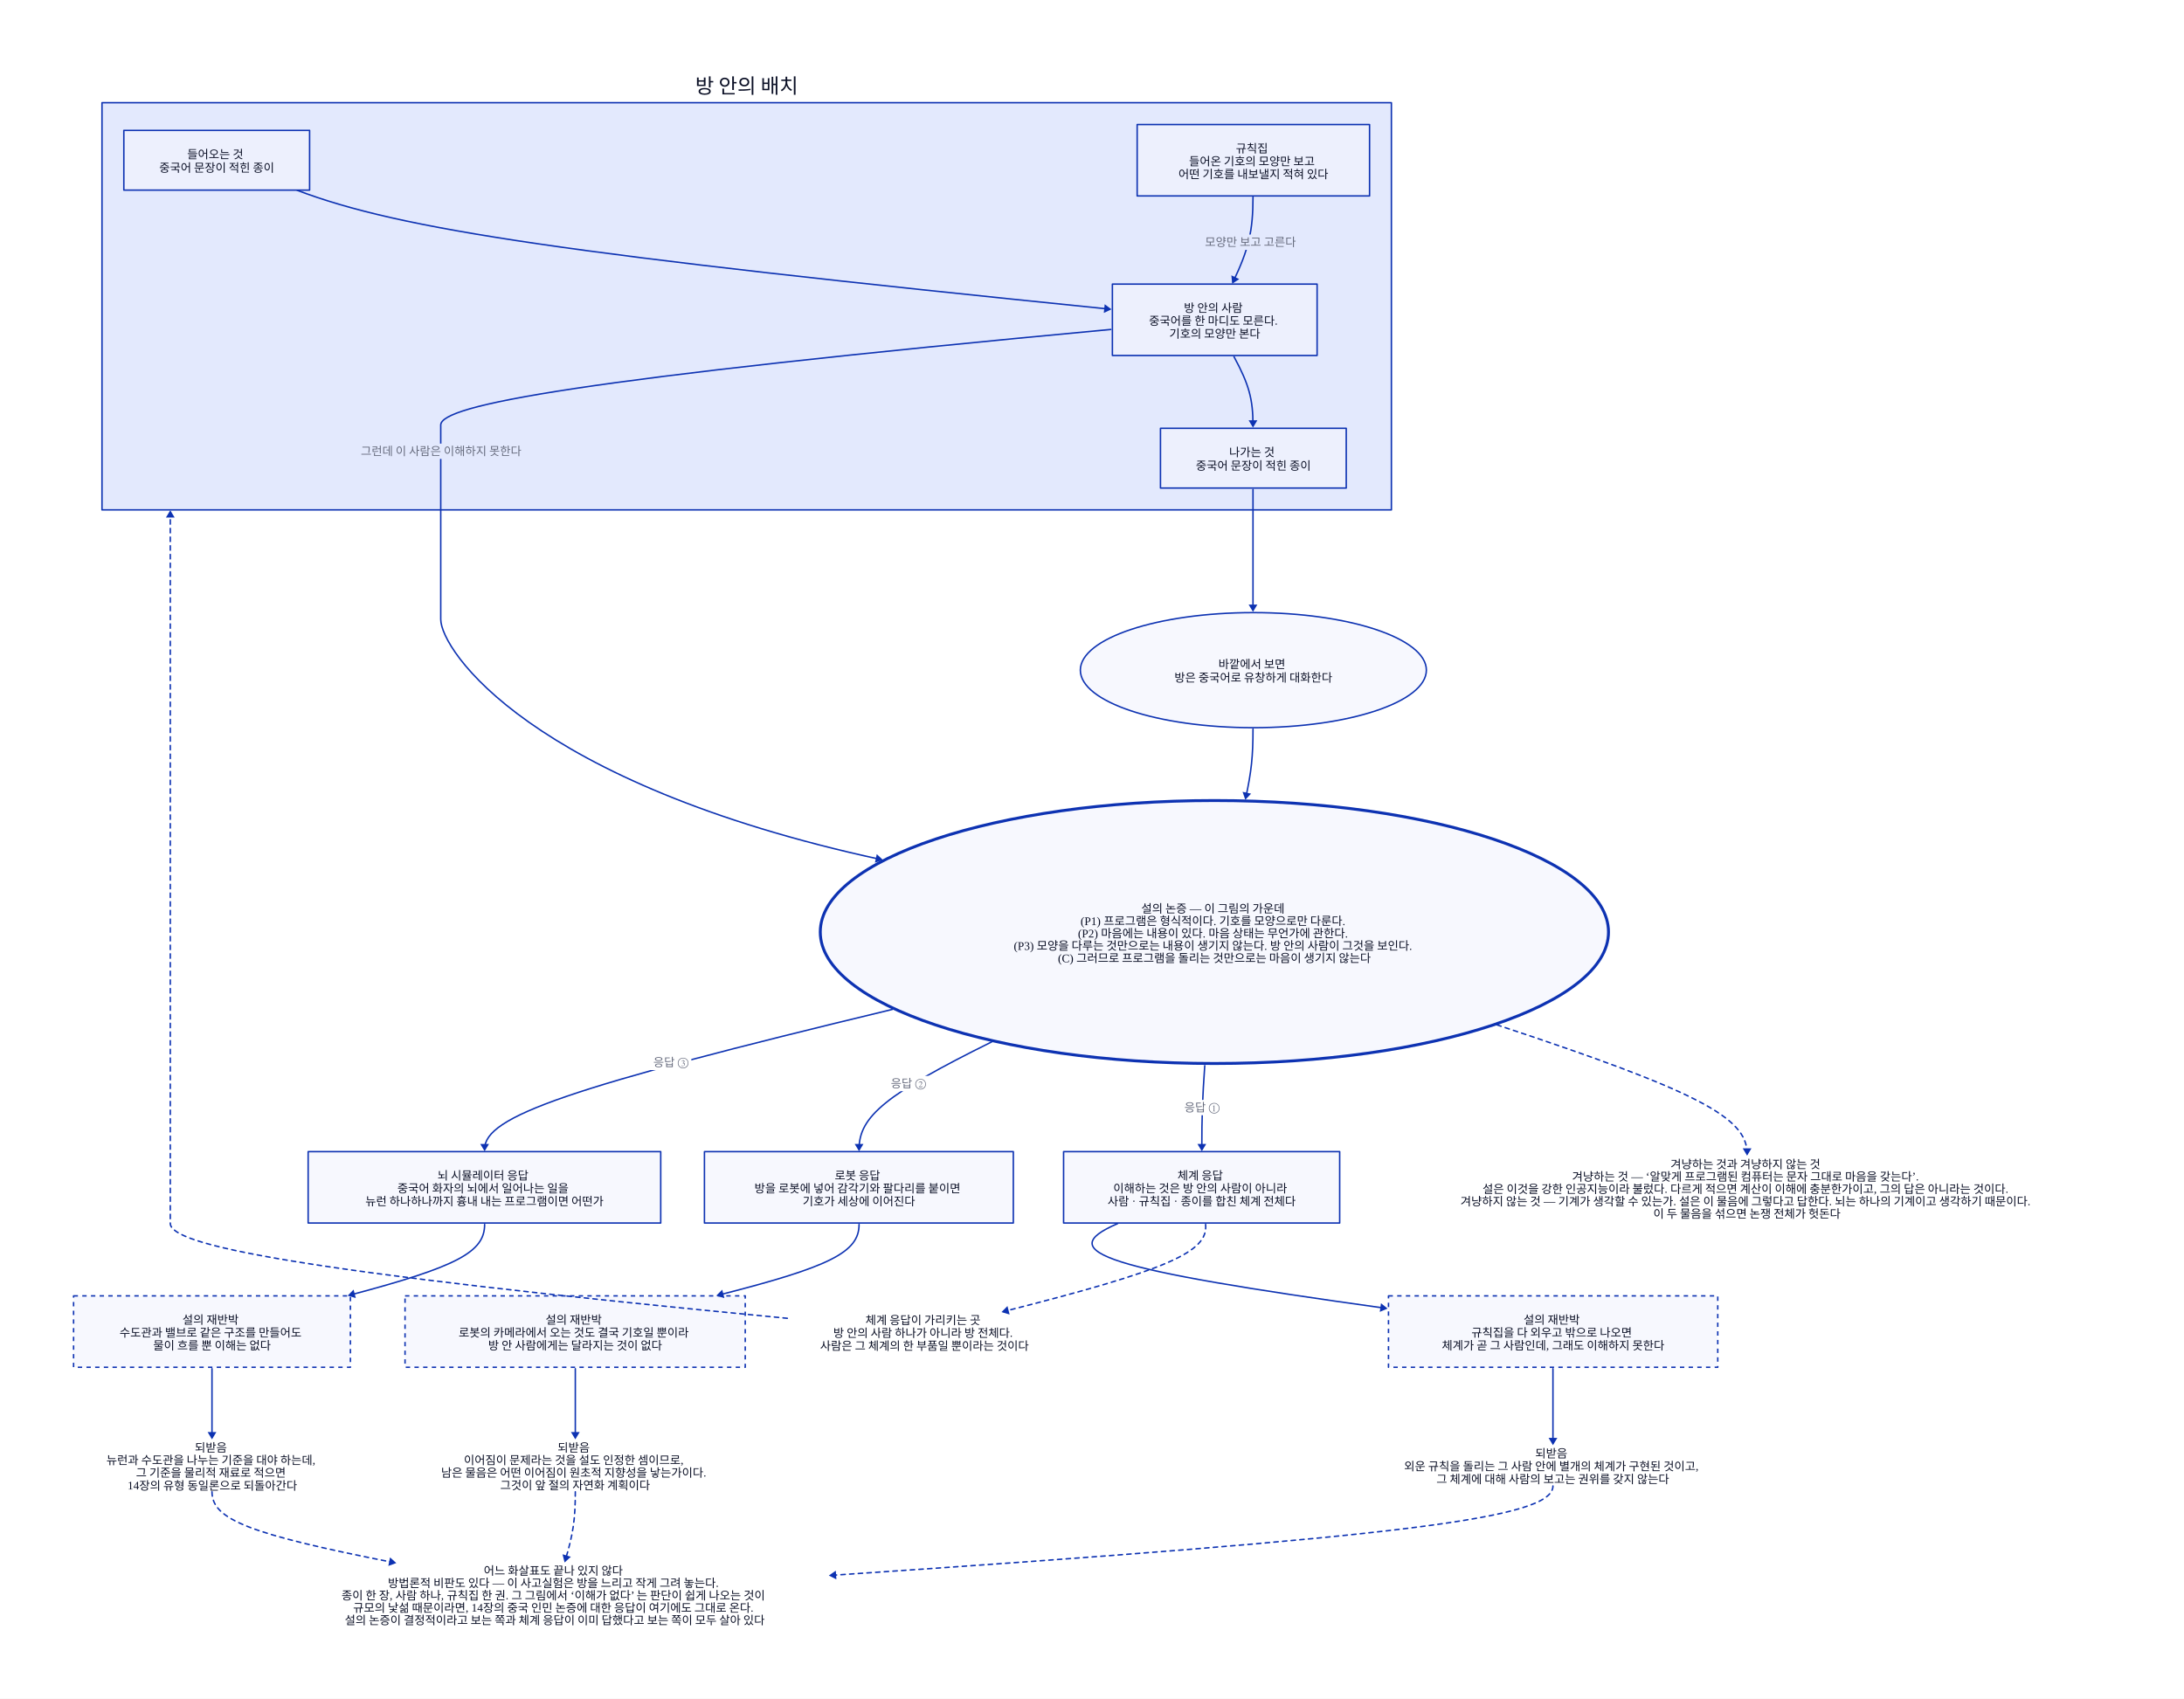
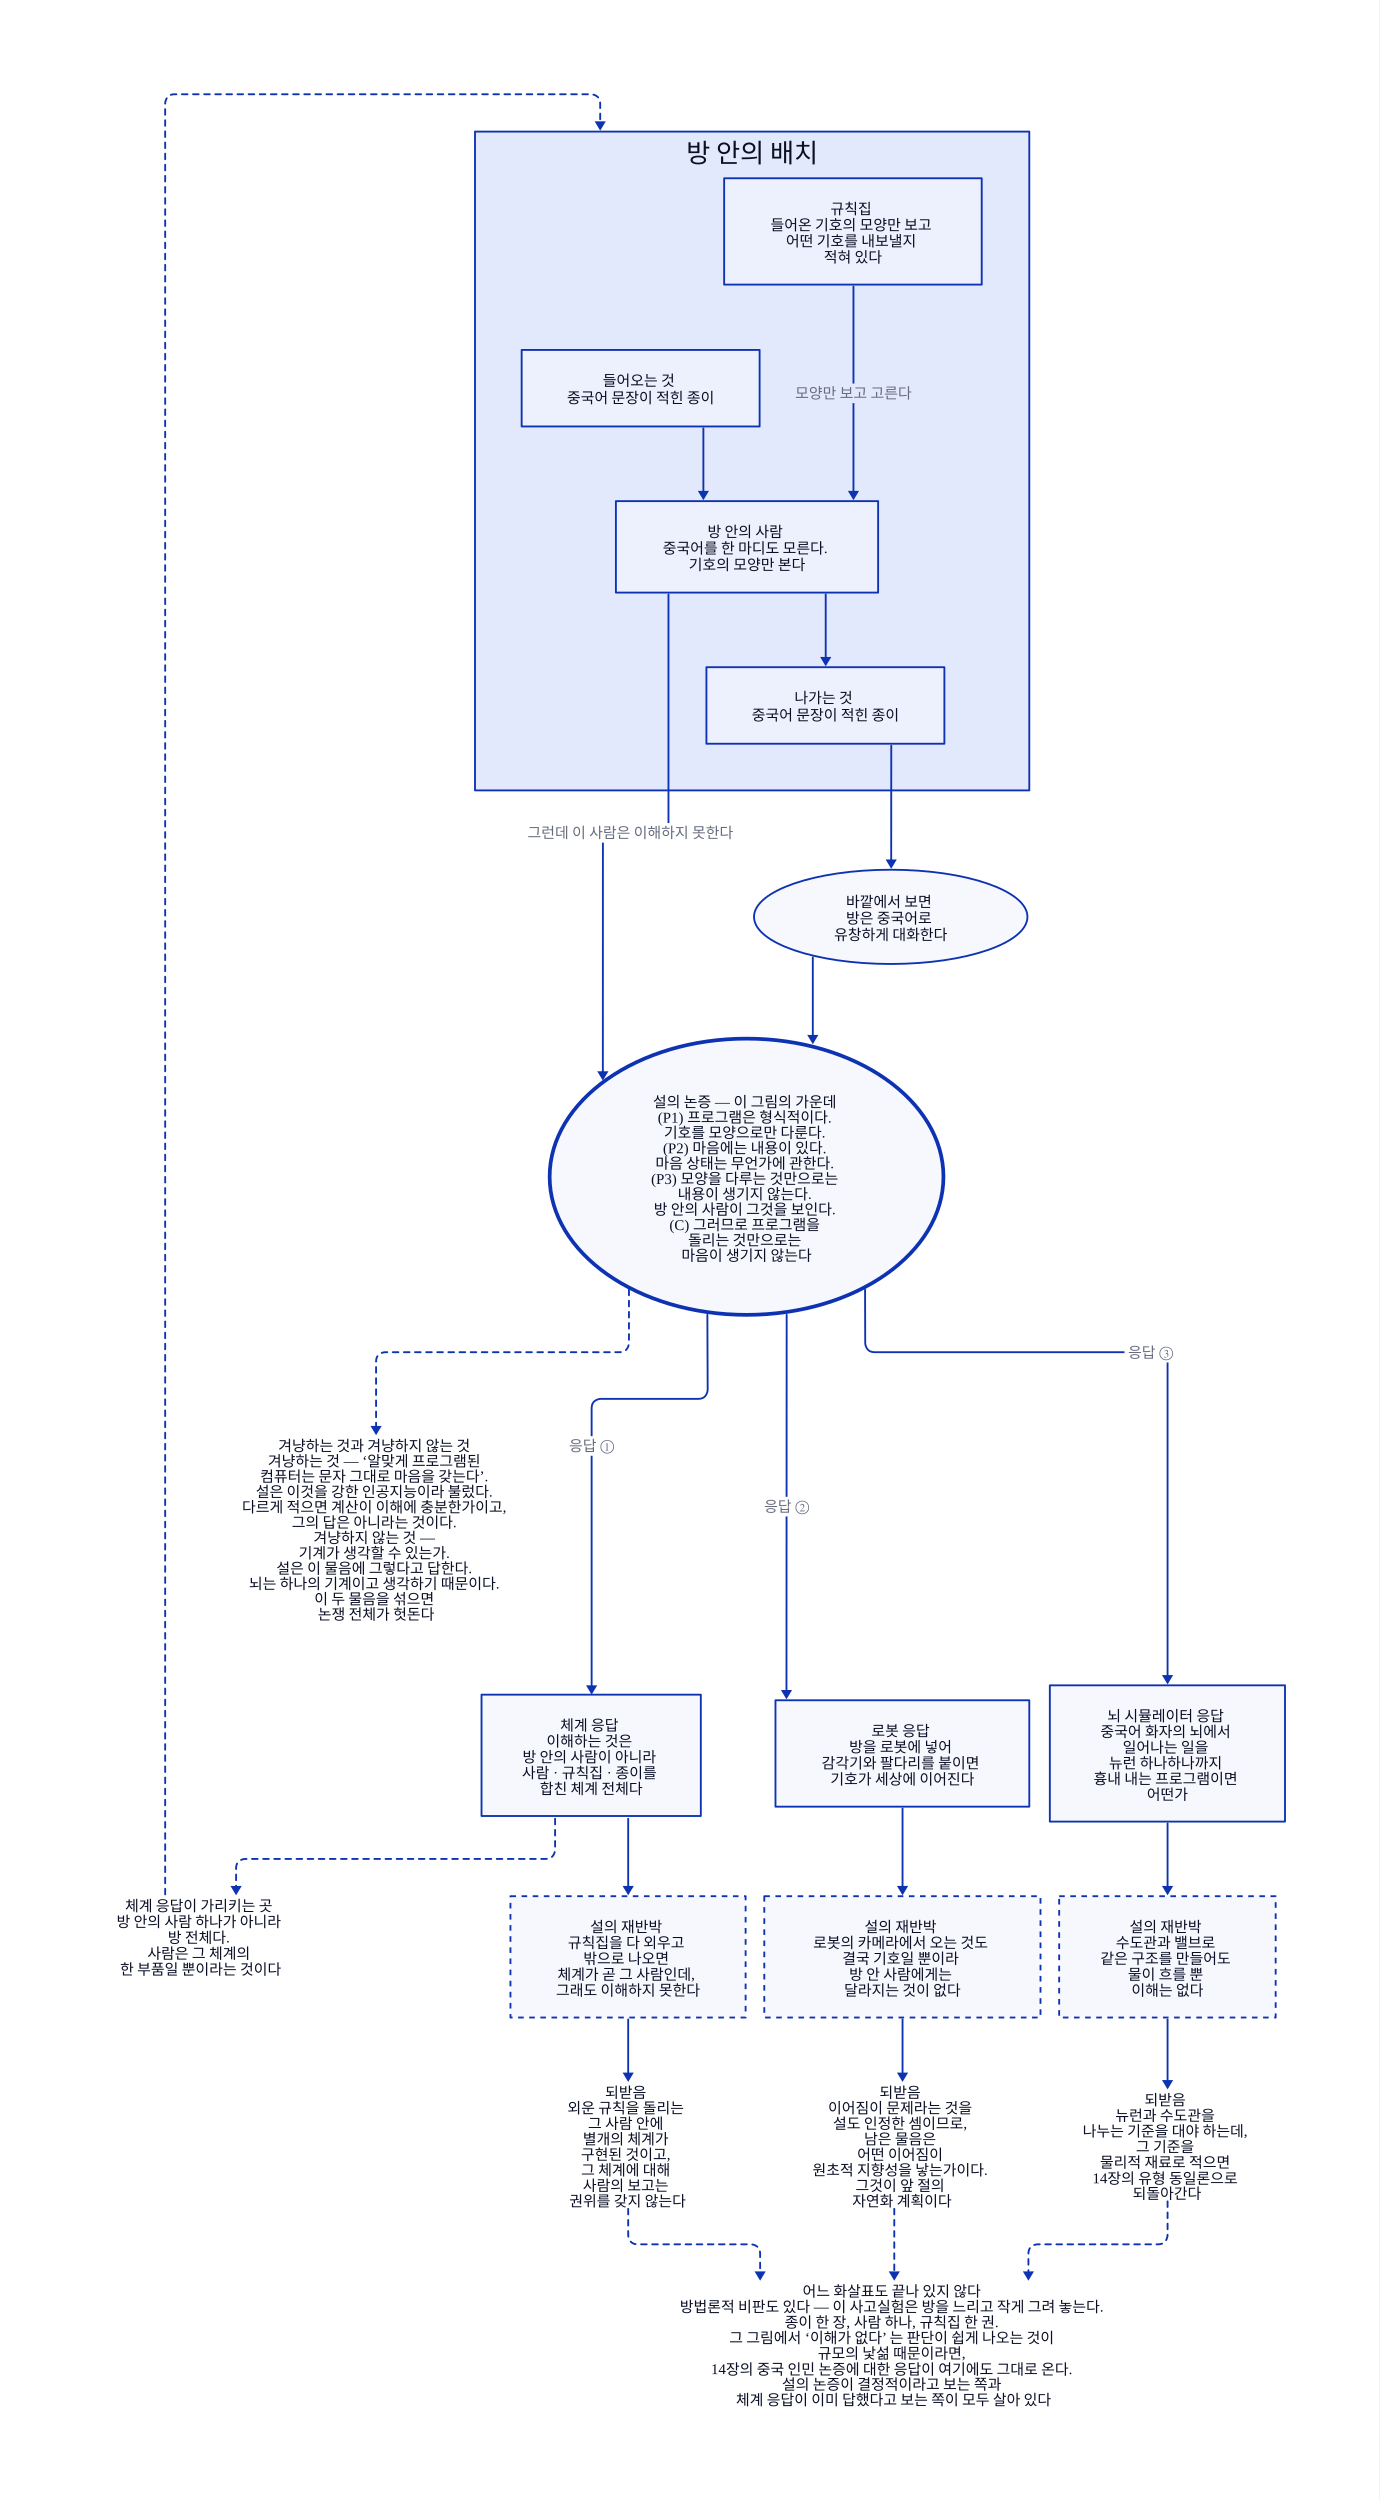
- <svg xmlns="http://www.w3.org/2000/svg" width="2998" height="2332" class="d2-468233802 d2-svg" viewBox="-101 -121 2998 2332">
-   <rect width="2998" height="2332" x="-101" y="-121" rx="0" style="fill:#fff" />
-   <style>.connection,.shape{stroke-linejoin:round}.shape{shape-rendering:geometricPrecision}.connection{stroke-linecap:round}.d2-468233802 .fill-N1{fill:#0a0f25}.d2-468233802 .fill-N2{fill:#676c7e}.d2-468233802 .fill-B5{fill:#edf0fd}.d2-468233802 .fill-B6{fill:#f7f8fe}.d2-468233802 .stroke-B1,.d2-468233802 .stroke-B2{stroke:#0d32b2}.s0{stroke-width:2}.s1{text-anchor:middle;font-size:16px}.s2{stroke-width:2;stroke-dasharray:6,5.919}.s3{fill:#0d32b2}</style>
-   <g>
-     <g class="shape">
-       <path d="M39 20h1770v559H39z" class="stroke-B1" style="fill:#e3e9fd;stroke-width:2" />
-     </g>
-     <text x="924" y="7" class="text-bold fill-N1" style="text-anchor:middle;font-size:28px">방 안의 배치</text>
-   </g>
-   <g>
-     <g class="shape">
-       <ellipse cx="1619.5" cy="799" class="shape stroke-B1 fill-B6 s0" rx="237.5" ry="79" />
-     </g>
-     <text x="1619.5" y="796.5" class="text-bold fill-N1 s1">
-       <tspan x="1619.5" dy="0">바깥에서 보면</tspan>
-       <tspan x="1619.5" dy="18.5">방은 중국어로 유창하게 대화한다</tspan>
-     </text>
-   </g>
-   <g>
-     <g class="shape">
-       <ellipse cx="1566" cy="1158.5" class="shape stroke-B1 fill-B6" rx="541" ry="180.5" style="stroke-width:4" />
-     </g>
-     <text x="1566" y="1132" class="text-bold fill-N1 s1">
-       <tspan x="1566" dy="0">설의 논증 — 이 그림의 가운데</tspan>
-       <tspan x="1566" dy="17">(P1) 프로그램은 형식적이다. 기호를 모양으로만 다룬다.</tspan>
-       <tspan x="1566" dy="17">(P2) 마음에는 내용이 있다. 마음 상태는 무언가에 관한다.</tspan>
-       <tspan x="1566" dy="17">(P3) 모양을 다루는 것만으로는 내용이 생기지 않는다. 방 안의 사람이 그것을 보인다.</tspan>
-       <tspan x="1566" dy="17">(C) 그러므로 프로그램을 돌리는 것만으로는 마음이 생기지 않는다</tspan>
-     </text>
-   </g>
-   <text x="2297" y="1483" class="fill-N1 s1">
-     <tspan x="2297" dy="0">겨냥하는 것과 겨냥하지 않는 것</tspan>
-     <tspan x="2297" dy="17">겨냥하는 것 — ‘알맞게 프로그램된 컴퓨터는 문자 그대로 마음을 갖는다’.</tspan>
-     <tspan x="2297" dy="17">설은 이것을 강한 인공지능이라 불렀다. 다르게 적으면 계산이 이해에 충분한가이고, 그의 답은 아니라는 것이다.</tspan>
-     <tspan x="2297" dy="17">겨냥하지 않는 것 — 기계가 생각할 수 있는가. 설은 이 물음에 그렇다고 답한다. 뇌는 하나의 기계이고 생각하기 때문이다.</tspan>
-     <tspan x="2297" dy="17">이 두 물음을 섞으면 논쟁 전체가 헛돈다</tspan>
-   </text>
-   <g>
-     <g class="shape">
-       <path d="M1359 1460h379v98h-379z" class="stroke-B1 fill-B6 s0" />
-     </g>
-     <text x="1548.5" y="1498.5" class="text-bold fill-N1 s1">
-       <tspan x="1548.5" dy="0">체계 응답</tspan>
-       <tspan x="1548.5" dy="17.667">이해하는 것은 방 안의 사람이 아니라</tspan>
-       <tspan x="1548.5" dy="17.667">사람 · 규칙집 · 종이를 합친 체계 전체다</tspan>
-     </text>
-   </g>
-   <g>
-     <g class="shape">
-       <path d="M866 1460h424v98H866z" class="stroke-B1 fill-B6 s0" />
-     </g>
-     <text x="1078" y="1498.5" class="text-bold fill-N1 s1">
-       <tspan x="1078" dy="0">로봇 응답</tspan>
-       <tspan x="1078" dy="17.667">방을 로봇에 넣어 감각기와 팔다리를 붙이면</tspan>
-       <tspan x="1078" dy="17.667">기호가 세상에 이어진다</tspan>
-     </text>
-   </g>
-   <g>
-     <g class="shape">
-       <path d="M322 1460h484v98H322z" class="stroke-B1 fill-B6 s0" />
-     </g>
-     <text x="564" y="1498.5" class="text-bold fill-N1 s1">
-       <tspan x="564" dy="0">뇌 시뮬레이터 응답</tspan>
-       <tspan x="564" dy="17.667">중국어 화자의 뇌에서 일어나는 일을</tspan>
-       <tspan x="564" dy="17.667">뉴런 하나하나까지 흉내 내는 프로그램이면 어떤가</tspan>
-     </text>
-   </g>
-   <text x="1168" y="1697" class="fill-N1 s1">
-     <tspan x="1168" dy="0">체계 응답이 가리키는 곳</tspan>
-     <tspan x="1168" dy="17.667">방 안의 사람 하나가 아니라 방 전체다.</tspan>
-     <tspan x="1168" dy="17.667">사람은 그 체계의 한 부품일 뿐이라는 것이다</tspan>
-   </text>
-   <g>
-     <g class="shape">
-       <path d="M1805 1658h452v98h-452z" class="stroke-B2 fill-B6 s2" />
-     </g>
-     <text x="2031" y="1696.5" class="text-bold fill-N1 s1">
-       <tspan x="2031" dy="0">설의 재반박</tspan>
-       <tspan x="2031" dy="17.667">규칙집을 다 외우고 밖으로 나오면</tspan>
-       <tspan x="2031" dy="17.667">체계가 곧 그 사람인데, 그래도 이해하지 못한다</tspan>
-     </text>
-   </g>
-   <g>
-     <g class="shape">
-       <path d="M455 1658h467v98H455z" class="stroke-B2 fill-B6 s2" />
-     </g>
-     <text x="688.5" y="1696.5" class="text-bold fill-N1 s1">
-       <tspan x="688.5" dy="0">설의 재반박</tspan>
-       <tspan x="688.5" dy="17.667">로봇의 카메라에서 오는 것도 결국 기호일 뿐이라</tspan>
-       <tspan x="688.5" dy="17.667">방 안 사람에게는 달라지는 것이 없다</tspan>
-     </text>
-   </g>
-   <g>
-     <g class="shape">
-       <path d="M0 1658h380v98H0z" class="stroke-B2 fill-B6 s2" />
-     </g>
-     <text x="190" y="1696.5" class="text-bold fill-N1 s1">
-       <tspan x="190" dy="0">설의 재반박</tspan>
-       <tspan x="190" dy="17.667">수도관과 밸브로 같은 구조를 만들어도</tspan>
-       <tspan x="190" dy="17.667">물이 흐를 뿐 이해는 없다</tspan>
-     </text>
-   </g>
-   <text x="2030.5" y="1880" class="fill-N1 s1">
-     <tspan x="2030.5" dy="0">되받음</tspan>
-     <tspan x="2030.5" dy="17.667">외운 규칙을 돌리는 그 사람 안에 별개의 체계가 구현된 것이고,</tspan>
-     <tspan x="2030.5" dy="17.667">그 체계에 대해 사람의 보고는 권위를 갖지 않는다</tspan>
-   </text>
-   <text x="688.5" y="1872" class="fill-N1 s1">
-     <tspan x="688.5" dy="0">되받음</tspan>
-     <tspan x="688.5" dy="17.25">이어짐이 문제라는 것을 설도 인정한 셈이므로,</tspan>
-     <tspan x="688.5" dy="17.25">남은 물음은 어떤 이어짐이 원초적 지향성을 낳는가이다.</tspan>
-     <tspan x="688.5" dy="17.25">그것이 앞 절의 자연화 계획이다</tspan>
-   </text>
-   <text x="190.5" y="1872" class="fill-N1 s1">
-     <tspan x="190.5" dy="0">되받음</tspan>
-     <tspan x="190.5" dy="17.25">뉴런과 수도관을 나누는 기준을 대야 하는데,</tspan>
-     <tspan x="190.5" dy="17.25">그 기준을 물리적 재료로 적으면</tspan>
-     <tspan x="190.5" dy="17.25">14장의 유형 동일론으로 되돌아간다</tspan>
-   </text>
-   <text x="660.5" y="2041" class="fill-N1 s1">
-     <tspan x="660.5" dy="0">어느 화살표도 끝나 있지 않다</tspan>
-     <tspan x="660.5" dy="17">방법론적 비판도 있다 — 이 사고실험은 방을 느리고 작게 그려 놓는다.</tspan>
-     <tspan x="660.5" dy="17">종이 한 장, 사람 하나, 규칙집 한 권. 그 그림에서 ‘이해가 없다’ 는 판단이 쉽게 나오는 것이</tspan>
-     <tspan x="660.5" dy="17">규모의 낯섦 때문이라면, 14장의 중국 인민 논증에 대한 응답이 여기에도 그대로 온다.</tspan>
-     <tspan x="660.5" dy="17">설의 논증이 결정적이라고 보는 쪽과 체계 응답이 이미 답했다고 보는 쪽이 모두 살아 있다</tspan>
-   </text>
-   <g>
-     <g class="shape">
-       <path d="M69 58h255v82H69z" class="stroke-B1 fill-B5 s0" />
-     </g>
-     <text x="196.5" y="96.5" class="text-bold fill-N1 s1">
-       <tspan x="196.5" dy="0">들어오는 것</tspan>
-       <tspan x="196.5" dy="18.5">중국어 문장이 적힌 종이</tspan>
-     </text>
-   </g>
-   <g>
-     <g class="shape">
-       <path d="M1426 269h281v98h-281z" class="stroke-B1 fill-B5 s0" />
-     </g>
-     <text x="1566.5" y="307.5" class="text-bold fill-N1 s1">
-       <tspan x="1566.5" dy="0">방 안의 사람</tspan>
-       <tspan x="1566.5" dy="17.667">중국어를 한 마디도 모른다.</tspan>
-       <tspan x="1566.5" dy="17.667">기호의 모양만 본다</tspan>
-     </text>
-   </g>
-   <g>
-     <g class="shape">
-       <path d="M1460 50h319v98h-319z" class="stroke-B1 fill-B5 s0" />
-     </g>
-     <text x="1619.5" y="88.5" class="text-bold fill-N1 s1">
-       <tspan x="1619.5" dy="0">규칙집</tspan>
-       <tspan x="1619.5" dy="17.667">들어온 기호의 모양만 보고</tspan>
-       <tspan x="1619.5" dy="17.667">어떤 기호를 내보낼지 적혀 있다</tspan>
-     </text>
-   </g>
-   <g>
-     <g class="shape">
-       <path d="M1492 467h255v82h-255z" class="stroke-B1 fill-B5 s0" />
-     </g>
-     <text x="1619.5" y="505.5" class="text-bold fill-N1 s1">
-       <tspan x="1619.5" dy="0">나가는 것</tspan>
-       <tspan x="1619.5" dy="18.5">중국어 문장이 적힌 종이</tspan>
-     </text>
-   </g>
-   <marker id="mk-d2-468233802-3488378134" markerHeight="12" markerUnits="userSpaceOnUse" markerWidth="10" orient="auto" refX="7" refY="6" viewBox="0 0 10 12">
+ <svg xmlns="http://www.w3.org/2000/svg" width="1478" height="2679" class="d2-435375672 d2-svg" viewBox="-89 -89 1478 2679">
+   <rect width="1478" height="2679" x="-89" y="-89" rx="0" style="fill:#fff" />
+   <style>.connection,.shape{stroke-linejoin:round}.shape{shape-rendering:geometricPrecision}.connection{stroke-linecap:round}.d2-435375672 .fill-N1{fill:#0a0f25}.d2-435375672 .fill-N2{fill:#676c7e}.d2-435375672 .fill-B5{fill:#edf0fd}.d2-435375672 .fill-B6{fill:#f7f8fe}.d2-435375672 .stroke-B1,.d2-435375672 .stroke-B2{stroke:#0d32b2}.s0{stroke-width:2}.s1{text-anchor:middle;font-size:16px}.s2{stroke-width:2;stroke-dasharray:6,5.919}.s3{fill:#0d32b2}</style>
+   <g>
+     <g class="shape">
+       <path d="M420 52h594v706H420z" class="stroke-B1" style="fill:#e3e9fd;stroke-width:2" />
+     </g>
+     <text x="717" y="85" class="text-bold fill-N1" style="text-anchor:middle;font-size:28px">방 안의 배치</text>
+   </g>
+   <g>
+     <g class="shape">
+       <ellipse cx="865.5" cy="893.5" class="shape stroke-B1 fill-B6 s0" rx="146.5" ry="50.5" />
+     </g>
+     <text x="865.5" y="883" class="text-bold fill-N1 s1">
+       <tspan x="865.5" dy="0">바깥에서 보면</tspan>
+       <tspan x="865.5" dy="17.667">방은 중국어로</tspan>
+       <tspan x="865.5" dy="17.667">유창하게 대화한다</tspan>
+     </text>
+   </g>
+   <g>
+     <g class="shape">
+       <ellipse cx="711" cy="1172" class="shape stroke-B1 fill-B6" rx="211" ry="148" style="stroke-width:4" />
+     </g>
+     <text x="711" y="1097.5" class="text-bold fill-N1 s1">
+       <tspan x="711" dy="0">설의 논증 — 이 그림의 가운데</tspan>
+       <tspan x="711" dy="16.455">(P1) 프로그램은 형식적이다.</tspan>
+       <tspan x="711" dy="16.455">기호를 모양으로만 다룬다.</tspan>
+       <tspan x="711" dy="16.455">(P2) 마음에는 내용이 있다.</tspan>
+       <tspan x="711" dy="16.455">마음 상태는 무언가에 관한다.</tspan>
+       <tspan x="711" dy="16.455">(P3) 모양을 다루는 것만으로는</tspan>
+       <tspan x="711" dy="16.455">내용이 생기지 않는다.</tspan>
+       <tspan x="711" dy="16.455">방 안의 사람이 그것을 보인다.</tspan>
+       <tspan x="711" dy="16.455">(C) 그러므로 프로그램을</tspan>
+       <tspan x="711" dy="16.455">돌리는 것만으로는</tspan>
+       <tspan x="711" dy="16.455">마음이 생기지 않는다</tspan>
+     </text>
+   </g>
+   <text x="314" y="1466" class="fill-N1 s1">
+     <tspan x="314" dy="0">겨냥하는 것과 겨냥하지 않는 것</tspan>
+     <tspan x="314" dy="16.417">겨냥하는 것 — ‘알맞게 프로그램된</tspan>
+     <tspan x="314" dy="16.417">컴퓨터는 문자 그대로 마음을 갖는다’.</tspan>
+     <tspan x="314" dy="16.417">설은 이것을 강한 인공지능이라 불렀다.</tspan>
+     <tspan x="314" dy="16.417">다르게 적으면 계산이 이해에 충분한가이고,</tspan>
+     <tspan x="314" dy="16.417">그의 답은 아니라는 것이다.</tspan>
+     <tspan x="314" dy="16.417">겨냥하지 않는 것 —</tspan>
+     <tspan x="314" dy="16.417">기계가 생각할 수 있는가.</tspan>
+     <tspan x="314" dy="16.417">설은 이 물음에 그렇다고 답한다.</tspan>
+     <tspan x="314" dy="16.417">뇌는 하나의 기계이고 생각하기 때문이다.</tspan>
+     <tspan x="314" dy="16.417">이 두 물음을 섞으면</tspan>
+     <tspan x="314" dy="16.417">논쟁 전체가 헛돈다</tspan>
+   </text>
+   <g>
+     <g class="shape">
+       <path d="M427 1727h235v130H427z" class="stroke-B1 fill-B6 s0" />
+     </g>
+     <text x="544.5" y="1765.5" class="text-bold fill-N1 s1">
+       <tspan x="544.5" dy="0">체계 응답</tspan>
+       <tspan x="544.5" dy="17">이해하는 것은</tspan>
+       <tspan x="544.5" dy="17">방 안의 사람이 아니라</tspan>
+       <tspan x="544.5" dy="17">사람 · 규칙집 · 종이를</tspan>
+       <tspan x="544.5" dy="17">합친 체계 전체다</tspan>
+     </text>
+   </g>
+   <g>
+     <g class="shape">
+       <path d="M742 1733h272v114H742z" class="stroke-B1 fill-B6 s0" />
+     </g>
+     <text x="878" y="1771.5" class="text-bold fill-N1 s1">
+       <tspan x="878" dy="0">로봇 응답</tspan>
+       <tspan x="878" dy="17.25">방을 로봇에 넣어</tspan>
+       <tspan x="878" dy="17.25">감각기와 팔다리를 붙이면</tspan>
+       <tspan x="878" dy="17.25">기호가 세상에 이어진다</tspan>
+     </text>
+   </g>
+   <g>
+     <g class="shape">
+       <path d="M1036 1717h252v146h-252z" class="stroke-B1 fill-B6 s0" />
+     </g>
+     <text x="1162" y="1755.5" class="text-bold fill-N1 s1">
+       <tspan x="1162" dy="0">뇌 시뮬레이터 응답</tspan>
+       <tspan x="1162" dy="16.833">중국어 화자의 뇌에서</tspan>
+       <tspan x="1162" dy="16.833">일어나는 일을</tspan>
+       <tspan x="1162" dy="16.833">뉴런 하나하나까지</tspan>
+       <tspan x="1162" dy="16.833">흉내 내는 프로그램이면</tspan>
+       <tspan x="1162" dy="16.833">어떤가</tspan>
+     </text>
+   </g>
+   <text x="126" y="1959" class="fill-N1 s1">
+     <tspan x="126" dy="0">체계 응답이 가리키는 곳</tspan>
+     <tspan x="126" dy="17">방 안의 사람 하나가 아니라</tspan>
+     <tspan x="126" dy="17">방 전체다.</tspan>
+     <tspan x="126" dy="17">사람은 그 체계의</tspan>
+     <tspan x="126" dy="17">한 부품일 뿐이라는 것이다</tspan>
+   </text>
+   <g>
+     <g class="shape">
+       <path d="M458 1943h252v130H458z" class="stroke-B2 fill-B6 s2" />
+     </g>
+     <text x="584" y="1981.5" class="text-bold fill-N1 s1">
+       <tspan x="584" dy="0">설의 재반박</tspan>
+       <tspan x="584" dy="17">규칙집을 다 외우고</tspan>
+       <tspan x="584" dy="17">밖으로 나오면</tspan>
+       <tspan x="584" dy="17">체계가 곧 그 사람인데,</tspan>
+       <tspan x="584" dy="17">그래도 이해하지 못한다</tspan>
+     </text>
+   </g>
+   <g>
+     <g class="shape">
+       <path d="M730 1943h296v130H730z" class="stroke-B2 fill-B6 s2" />
+     </g>
+     <text x="878" y="1981.5" class="text-bold fill-N1 s1">
+       <tspan x="878" dy="0">설의 재반박</tspan>
+       <tspan x="878" dy="17">로봇의 카메라에서 오는 것도</tspan>
+       <tspan x="878" dy="17">결국 기호일 뿐이라</tspan>
+       <tspan x="878" dy="17">방 안 사람에게는</tspan>
+       <tspan x="878" dy="17">달라지는 것이 없다</tspan>
+     </text>
+   </g>
+   <g>
+     <g class="shape">
+       <path d="M1046 1943h232v130h-232z" class="stroke-B2 fill-B6 s2" />
+     </g>
+     <text x="1162" y="1981.5" class="text-bold fill-N1 s1">
+       <tspan x="1162" dy="0">설의 재반박</tspan>
+       <tspan x="1162" dy="17">수도관과 밸브로</tspan>
+       <tspan x="1162" dy="17">같은 구조를 만들어도</tspan>
+       <tspan x="1162" dy="17">물이 흐를 뿐</tspan>
+       <tspan x="1162" dy="17">이해는 없다</tspan>
+     </text>
+   </g>
+   <text x="583.5" y="2159" class="fill-N1 s1">
+     <tspan x="583.5" dy="0">되받음</tspan>
+     <tspan x="583.5" dy="16.625">외운 규칙을 돌리는</tspan>
+     <tspan x="583.5" dy="16.625">그 사람 안에</tspan>
+     <tspan x="583.5" dy="16.625">별개의 체계가</tspan>
+     <tspan x="583.5" dy="16.625">구현된 것이고,</tspan>
+     <tspan x="583.5" dy="16.625">그 체계에 대해</tspan>
+     <tspan x="583.5" dy="16.625">사람의 보고는</tspan>
+     <tspan x="583.5" dy="16.625">권위를 갖지 않는다</tspan>
+   </text>
+   <text x="877.5" y="2159" class="fill-N1 s1">
+     <tspan x="877.5" dy="0">되받음</tspan>
+     <tspan x="877.5" dy="16.625">이어짐이 문제라는 것을</tspan>
+     <tspan x="877.5" dy="16.625">설도 인정한 셈이므로,</tspan>
+     <tspan x="877.5" dy="16.625">남은 물음은</tspan>
+     <tspan x="877.5" dy="16.625">어떤 이어짐이</tspan>
+     <tspan x="877.5" dy="16.625">원초적 지향성을 낳는가이다.</tspan>
+     <tspan x="877.5" dy="16.625">그것이 앞 절의</tspan>
+     <tspan x="877.5" dy="16.625">자연화 계획이다</tspan>
+   </text>
+   <text x="1161.5" y="2167" class="fill-N1 s1">
+     <tspan x="1161.5" dy="0">되받음</tspan>
+     <tspan x="1161.5" dy="16.714">뉴런과 수도관을</tspan>
+     <tspan x="1161.5" dy="16.714">나누는 기준을 대야 하는데,</tspan>
+     <tspan x="1161.5" dy="16.714">그 기준을</tspan>
+     <tspan x="1161.5" dy="16.714">물리적 재료로 적으면</tspan>
+     <tspan x="1161.5" dy="16.714">14장의 유형 동일론으로</tspan>
+     <tspan x="1161.5" dy="16.714">되돌아간다</tspan>
+   </text>
+   <text x="868.5" y="2372" class="fill-N1 s1">
+     <tspan x="868.5" dy="0">어느 화살표도 끝나 있지 않다</tspan>
+     <tspan x="868.5" dy="16.625">방법론적 비판도 있다 — 이 사고실험은 방을 느리고 작게 그려 놓는다.</tspan>
+     <tspan x="868.5" dy="16.625">종이 한 장, 사람 하나, 규칙집 한 권.</tspan>
+     <tspan x="868.5" dy="16.625">그 그림에서 ‘이해가 없다’ 는 판단이 쉽게 나오는 것이</tspan>
+     <tspan x="868.5" dy="16.625">규모의 낯섦 때문이라면,</tspan>
+     <tspan x="868.5" dy="16.625">14장의 중국 인민 논증에 대한 응답이 여기에도 그대로 온다.</tspan>
+     <tspan x="868.5" dy="16.625">설의 논증이 결정적이라고 보는 쪽과</tspan>
+     <tspan x="868.5" dy="16.625">체계 응답이 이미 답했다고 보는 쪽이 모두 살아 있다</tspan>
+   </text>
+   <g>
+     <g class="shape">
+       <path d="M470 286h255v82H470z" class="stroke-B1 fill-B5 s0" />
+     </g>
+     <text x="597.5" y="324.5" class="text-bold fill-N1 s1">
+       <tspan x="597.5" dy="0">들어오는 것</tspan>
+       <tspan x="597.5" dy="18.5">중국어 문장이 적힌 종이</tspan>
+     </text>
+   </g>
+   <g>
+     <g class="shape">
+       <path d="M571 448h281v98H571z" class="stroke-B1 fill-B5 s0" />
+     </g>
+     <text x="711.5" y="486.5" class="text-bold fill-N1 s1">
+       <tspan x="711.5" dy="0">방 안의 사람</tspan>
+       <tspan x="711.5" dy="17.667">중국어를 한 마디도 모른다.</tspan>
+       <tspan x="711.5" dy="17.667">기호의 모양만 본다</tspan>
+     </text>
+   </g>
+   <g>
+     <g class="shape">
+       <path d="M687 102h276v114H687z" class="stroke-B1 fill-B5 s0" />
+     </g>
+     <text x="825" y="140.5" class="text-bold fill-N1 s1">
+       <tspan x="825" dy="0">규칙집</tspan>
+       <tspan x="825" dy="17.25">들어온 기호의 모양만 보고</tspan>
+       <tspan x="825" dy="17.25">어떤 기호를 내보낼지</tspan>
+       <tspan x="825" dy="17.25">적혀 있다</tspan>
+     </text>
+   </g>
+   <g>
+     <g class="shape">
+       <path d="M668 626h255v82H668z" class="stroke-B1 fill-B5 s0" />
+     </g>
+     <text x="795.5" y="664.5" class="text-bold fill-N1 s1">
+       <tspan x="795.5" dy="0">나가는 것</tspan>
+       <tspan x="795.5" dy="18.5">중국어 문장이 적힌 종이</tspan>
+     </text>
+   </g>
+   <marker id="mk-d2-435375672-3488378134" markerHeight="12" markerUnits="userSpaceOnUse" markerWidth="10" orient="auto" refX="7" refY="6" viewBox="0 0 10 12">
    <path stroke-width="2" d="m0 0 10 6-10 6z" class="connection s3" />
  </marker>
-   <path fill="none" marker-end="url(#mk-d2-468233802-3488378134)" d="M306.87 140.209C450.6 194.7 674.75 227.548 1421.77 303.34" class="connection stroke-B1 s0" mask="url(#d2-468233802)" />
-   <path fill="none" marker-end="url(#mk-d2-468233802-3488378134)" d="M1619 149.5c0 46.8-5.8 71.2-27.283 116.387" class="connection stroke-B1 s0" mask="url(#d2-468233802)" />
-   <text x="1615.5" y="217" class="text-italic fill-N2 s1">모양만 보고 고른다</text>
-   <path fill="none" marker-end="url(#mk-d2-468233802-3488378134)" d="M1592.95 368.76C1613.6 407 1619 427 1619 463" class="connection stroke-B1 s0" mask="url(#d2-468233802)" />
-   <path fill="none" marker-end="url(#mk-d2-468233802-3488378134)" d="M1619 551v165" class="connection stroke-B1 s0" mask="url(#d2-468233802)" />
-   <path fill="none" marker-end="url(#mk-d2-468233802-3488378134)" d="M1423.759 331.28C688.349 399.818 504 435.2 504 462.5v266.75c0 41.85 121.8 225.15 604.113 329.69" class="connection stroke-B1 s0" mask="url(#d2-468233802)" />
-   <text x="504.5" y="504" class="text-italic fill-N2 s1">그런데 이 사람은 이해하지 못한다</text>
-   <path fill="none" marker-end="url(#mk-d2-468233802-3488378134)" d="M1619 880c0 38-2.2 58.2-9.946 94.112" class="connection stroke-B1 s0" mask="url(#d2-468233802)" />
-   <marker id="mk-d2-468233802-2177206569" markerHeight="12" markerUnits="userSpaceOnUse" markerWidth="10" orient="auto" refX="7" refY="6" viewBox="0 0 10 12">
+   <path fill="none" marker-end="url(#mk-d2-435375672-3488378134)" d="M664.75 370v74" class="connection stroke-B1 s0" mask="url(#d2-435375672)" />
+   <path fill="none" marker-end="url(#mk-d2-435375672-3488378134)" d="M825.583 218v226" class="connection stroke-B1 s0" mask="url(#d2-435375672)" />
+   <text x="825.5" y="338" class="text-italic fill-N2 s1">모양만 보고 고른다</text>
+   <path fill="none" marker-end="url(#mk-d2-435375672-3488378134)" d="M795.833 548v74" class="connection stroke-B1 s0" mask="url(#d2-435375672)" />
+   <path fill="none" marker-end="url(#mk-d2-435375672-3488378134)" d="m866.082 710-.08 129" class="connection stroke-B1 s0" mask="url(#d2-435375672)" />
+   <path fill="none" marker-end="url(#mk-d2-435375672-3488378134)" d="M627.333 548v245s0 10-10 10h-50.25s-10 0-10.003 10l-.078 253" class="connection stroke-B1 s0" mask="url(#d2-435375672)" />
+   <text x="586.5" y="809" class="text-italic fill-N2 s1">그런데 이 사람은 이해하지 못한다</text>
+   <path fill="none" marker-end="url(#mk-d2-435375672-3488378134)" d="M782 937v90" class="connection stroke-B1 s0" mask="url(#d2-435375672)" />
+   <marker id="mk-d2-435375672-2177206569" markerHeight="12" markerUnits="userSpaceOnUse" markerWidth="10" orient="auto" refX="7" refY="6" viewBox="0 0 10 12">
    <path stroke-width="2" d="m0 0 10 6-10 6z" class="connection s3" />
  </marker>
-   <path fill="none" marker-end="url(#mk-d2-468233802-2177206569)" d="M1953.848 1285.942C2228 1376.6 2297.25 1412.9 2297.25 1462.5" class="connection stroke-B2 s2" mask="url(#d2-468233802)" />
-   <path fill="none" marker-end="url(#mk-d2-468233802-3488378134)" d="M1552.79 1341.993c-3.19 45.407-4.04 69.707-4.04 114.507" class="connection stroke-B1 s0" mask="url(#d2-468233802)" />
-   <text x="1549" y="1405" class="text-italic fill-N2 s1">응답 ①</text>
-   <path fill="none" marker-end="url(#mk-d2-468233802-3488378134)" d="M1260.312 1309.331C1115.2 1381.2 1078.25 1411.7 1078.25 1456.5" class="connection stroke-B1 s0" mask="url(#d2-468233802)" />
-   <text x="1146" y="1372" class="text-italic fill-N2 s1">응답 ②</text>
-   <path fill="none" marker-end="url(#mk-d2-468233802-3488378134)" d="M1124.083 1264.702C676.8 1372.4 564.25 1411.7 564.25 1456.5" class="connection stroke-B1 s0" mask="url(#d2-468233802)" />
-   <text x="820" y="1343" class="text-italic fill-N2 s1">응답 ③</text>
-   <path fill="none" marker-end="url(#mk-d2-468233802-2177206569)" d="M1553.949 1559.99c3.801 38.01-52.394 62.51-277.295 119.527" class="connection stroke-B2 s2" mask="url(#d2-468233802)" />
-   <path fill="none" marker-end="url(#mk-d2-468233802-2177206569)" d="M979.759 1688.81C302.549 1624.2 132.75 1588.2 132.75 1558.5v-976" class="connection stroke-B2 s2" mask="url(#d2-468233802)" />
-   <path fill="none" marker-end="url(#mk-d2-468233802-3488378134)" d="M1433.163 1558.792c-90.963 39.208-17.013 62.72 367.625 116.22" class="connection stroke-B1 s0" mask="url(#d2-468233802)" />
-   <path fill="none" marker-end="url(#mk-d2-468233802-3488378134)" d="M1078.25 1560c0 38-39.401 58-193.123 97.016" class="connection stroke-B1 s0" mask="url(#d2-468233802)" />
-   <path fill="none" marker-end="url(#mk-d2-468233802-3488378134)" d="M564.25 1560c0 38-37.8 58-185.133 96.977" class="connection stroke-B1 s0" mask="url(#d2-468233802)" />
-   <path fill="none" marker-end="url(#mk-d2-468233802-3488378134)" d="M2030.75 1758v102" class="connection stroke-B1 s0" mask="url(#d2-468233802)" />
-   <path fill="none" marker-end="url(#mk-d2-468233802-3488378134)" d="M688.75 1758v94" class="connection stroke-B1 s0" mask="url(#d2-468233802)" />
-   <path fill="none" marker-end="url(#mk-d2-468233802-3488378134)" d="M190 1758v94" class="connection stroke-B1 s0" mask="url(#d2-468233802)" />
-   <path fill="none" marker-end="url(#mk-d2-468233802-2177206569)" d="M2030.75 1919c0 44.4-199 69.4-991.009 122.731" class="connection stroke-B2 s2" mask="url(#d2-468233802)" />
-   <path fill="none" marker-end="url(#mk-d2-468233802-2177206569)" d="M688.75 1927c0 38-3 58-13.85 94.169" class="connection stroke-B2 s2" mask="url(#d2-468233802)" />
-   <path fill="none" marker-end="url(#mk-d2-468233802-2177206569)" d="M190 1927c0 38 50.8 58 250.075 97.227" class="connection stroke-B2 s2" mask="url(#d2-468233802)" />
-   <mask id="d2-468233802" width="2998" height="2332" x="-101" y="-121" maskUnits="userSpaceOnUse">
-     <path fill="#fff" d="M-101-121h2998v2332H-101z" />
-     <path d="M1533 201h165v21h-165zM361 488h287v21H361zM1521 1389h56v21h-56zM1118 1356h56v21h-56zM792 1327h56v21h-56z" />
+   <path fill="none" marker-end="url(#mk-d2-435375672-2177206569)" d="m585 1293-.015 57s-.002 10-10.002 10H324s-10 0-10 10v76" class="connection stroke-B2 s2" mask="url(#d2-435375672)" />
+   <path fill="none" marker-end="url(#mk-d2-435375672-3488378134)" d="m669.012 1320 .33 80s.041 10-9.959 10H555s-10 0-10 10v304" class="connection stroke-B1 s0" mask="url(#d2-435375672)" />
+   <text x="545" y="1466" class="text-italic fill-N2 s1">응답 ①</text>
+   <path fill="none" marker-end="url(#mk-d2-435375672-3488378134)" d="m753.998 1320-.213 409" class="connection stroke-B1 s0" mask="url(#d2-435375672)" />
+   <text x="754" y="1531" class="text-italic fill-N2 s1">응답 ②</text>
+   <path fill="none" marker-end="url(#mk-d2-435375672-3488378134)" d="m838.008 1293 .149 57s.026 10 10.026 10h303.983s10 0 10 10v343" class="connection stroke-B1 s0" mask="url(#d2-435375672)" />
+   <text x="1144" y="1366" class="text-italic fill-N2 s1">응답 ③</text>
+   <path fill="none" marker-end="url(#mk-d2-435375672-2177206569)" d="M505.833 1860v33s0 10-10 10H174s-10 0-10 10v26" class="connection stroke-B2 s2" mask="url(#d2-435375672)" />
+   <path fill="none" marker-end="url(#mk-d2-435375672-2177206569)" d="M88 1941V22s0-10 10-10h446.166s10 0 10 10v26" class="connection stroke-B2 s2" mask="url(#d2-435375672)" />
+   <path fill="none" marker-end="url(#mk-d2-435375672-3488378134)" d="M584.166 1860v79" class="connection stroke-B1 s0" mask="url(#d2-435375672)" />
+   <path fill="none" marker-end="url(#mk-d2-435375672-3488378134)" d="M878.166 1849v90" class="connection stroke-B1 s0" mask="url(#d2-435375672)" />
+   <path fill="none" marker-end="url(#mk-d2-435375672-3488378134)" d="M1162.166 1865v74" class="connection stroke-B1 s0" mask="url(#d2-435375672)" />
+   <path fill="none" marker-end="url(#mk-d2-435375672-3488378134)" d="M584.166 2075v64" class="connection stroke-B1 s0" mask="url(#d2-435375672)" />
+   <path fill="none" marker-end="url(#mk-d2-435375672-3488378134)" d="M878.166 2075v64" class="connection stroke-B1 s0" mask="url(#d2-435375672)" />
+   <path fill="none" marker-end="url(#mk-d2-435375672-3488378134)" d="M1162.166 2075v72" class="connection stroke-B1 s0" mask="url(#d2-435375672)" />
+   <path fill="none" marker-end="url(#mk-d2-435375672-2177206569)" d="M584.166 2278v28s0 10 10 10H715.55s10 0 10 10v26" class="connection stroke-B2 s2" mask="url(#d2-435375672)" />
+   <path fill="none" marker-end="url(#mk-d2-435375672-2177206569)" d="M869.3 2278v74" class="connection stroke-B2 s2" mask="url(#d2-435375672)" />
+   <path fill="none" marker-end="url(#mk-d2-435375672-2177206569)" d="M1162.166 2270v36s0 10-10 10H1023.05s-10 0-10 10v26" class="connection stroke-B2 s2" mask="url(#d2-435375672)" />
+   <mask id="d2-435375672" width="1478" height="2679" x="-89" y="-89" maskUnits="userSpaceOnUse">
+     <path fill="#fff" d="M-89-89h1478v2679H-89z" />
+     <path d="M743 322h165v21H743zM443 793h287v21H443zM517 1450h56v21h-56zM726 1515h56v21h-56zM1116 1350h56v21h-56z" />
  </mask>
</svg>
